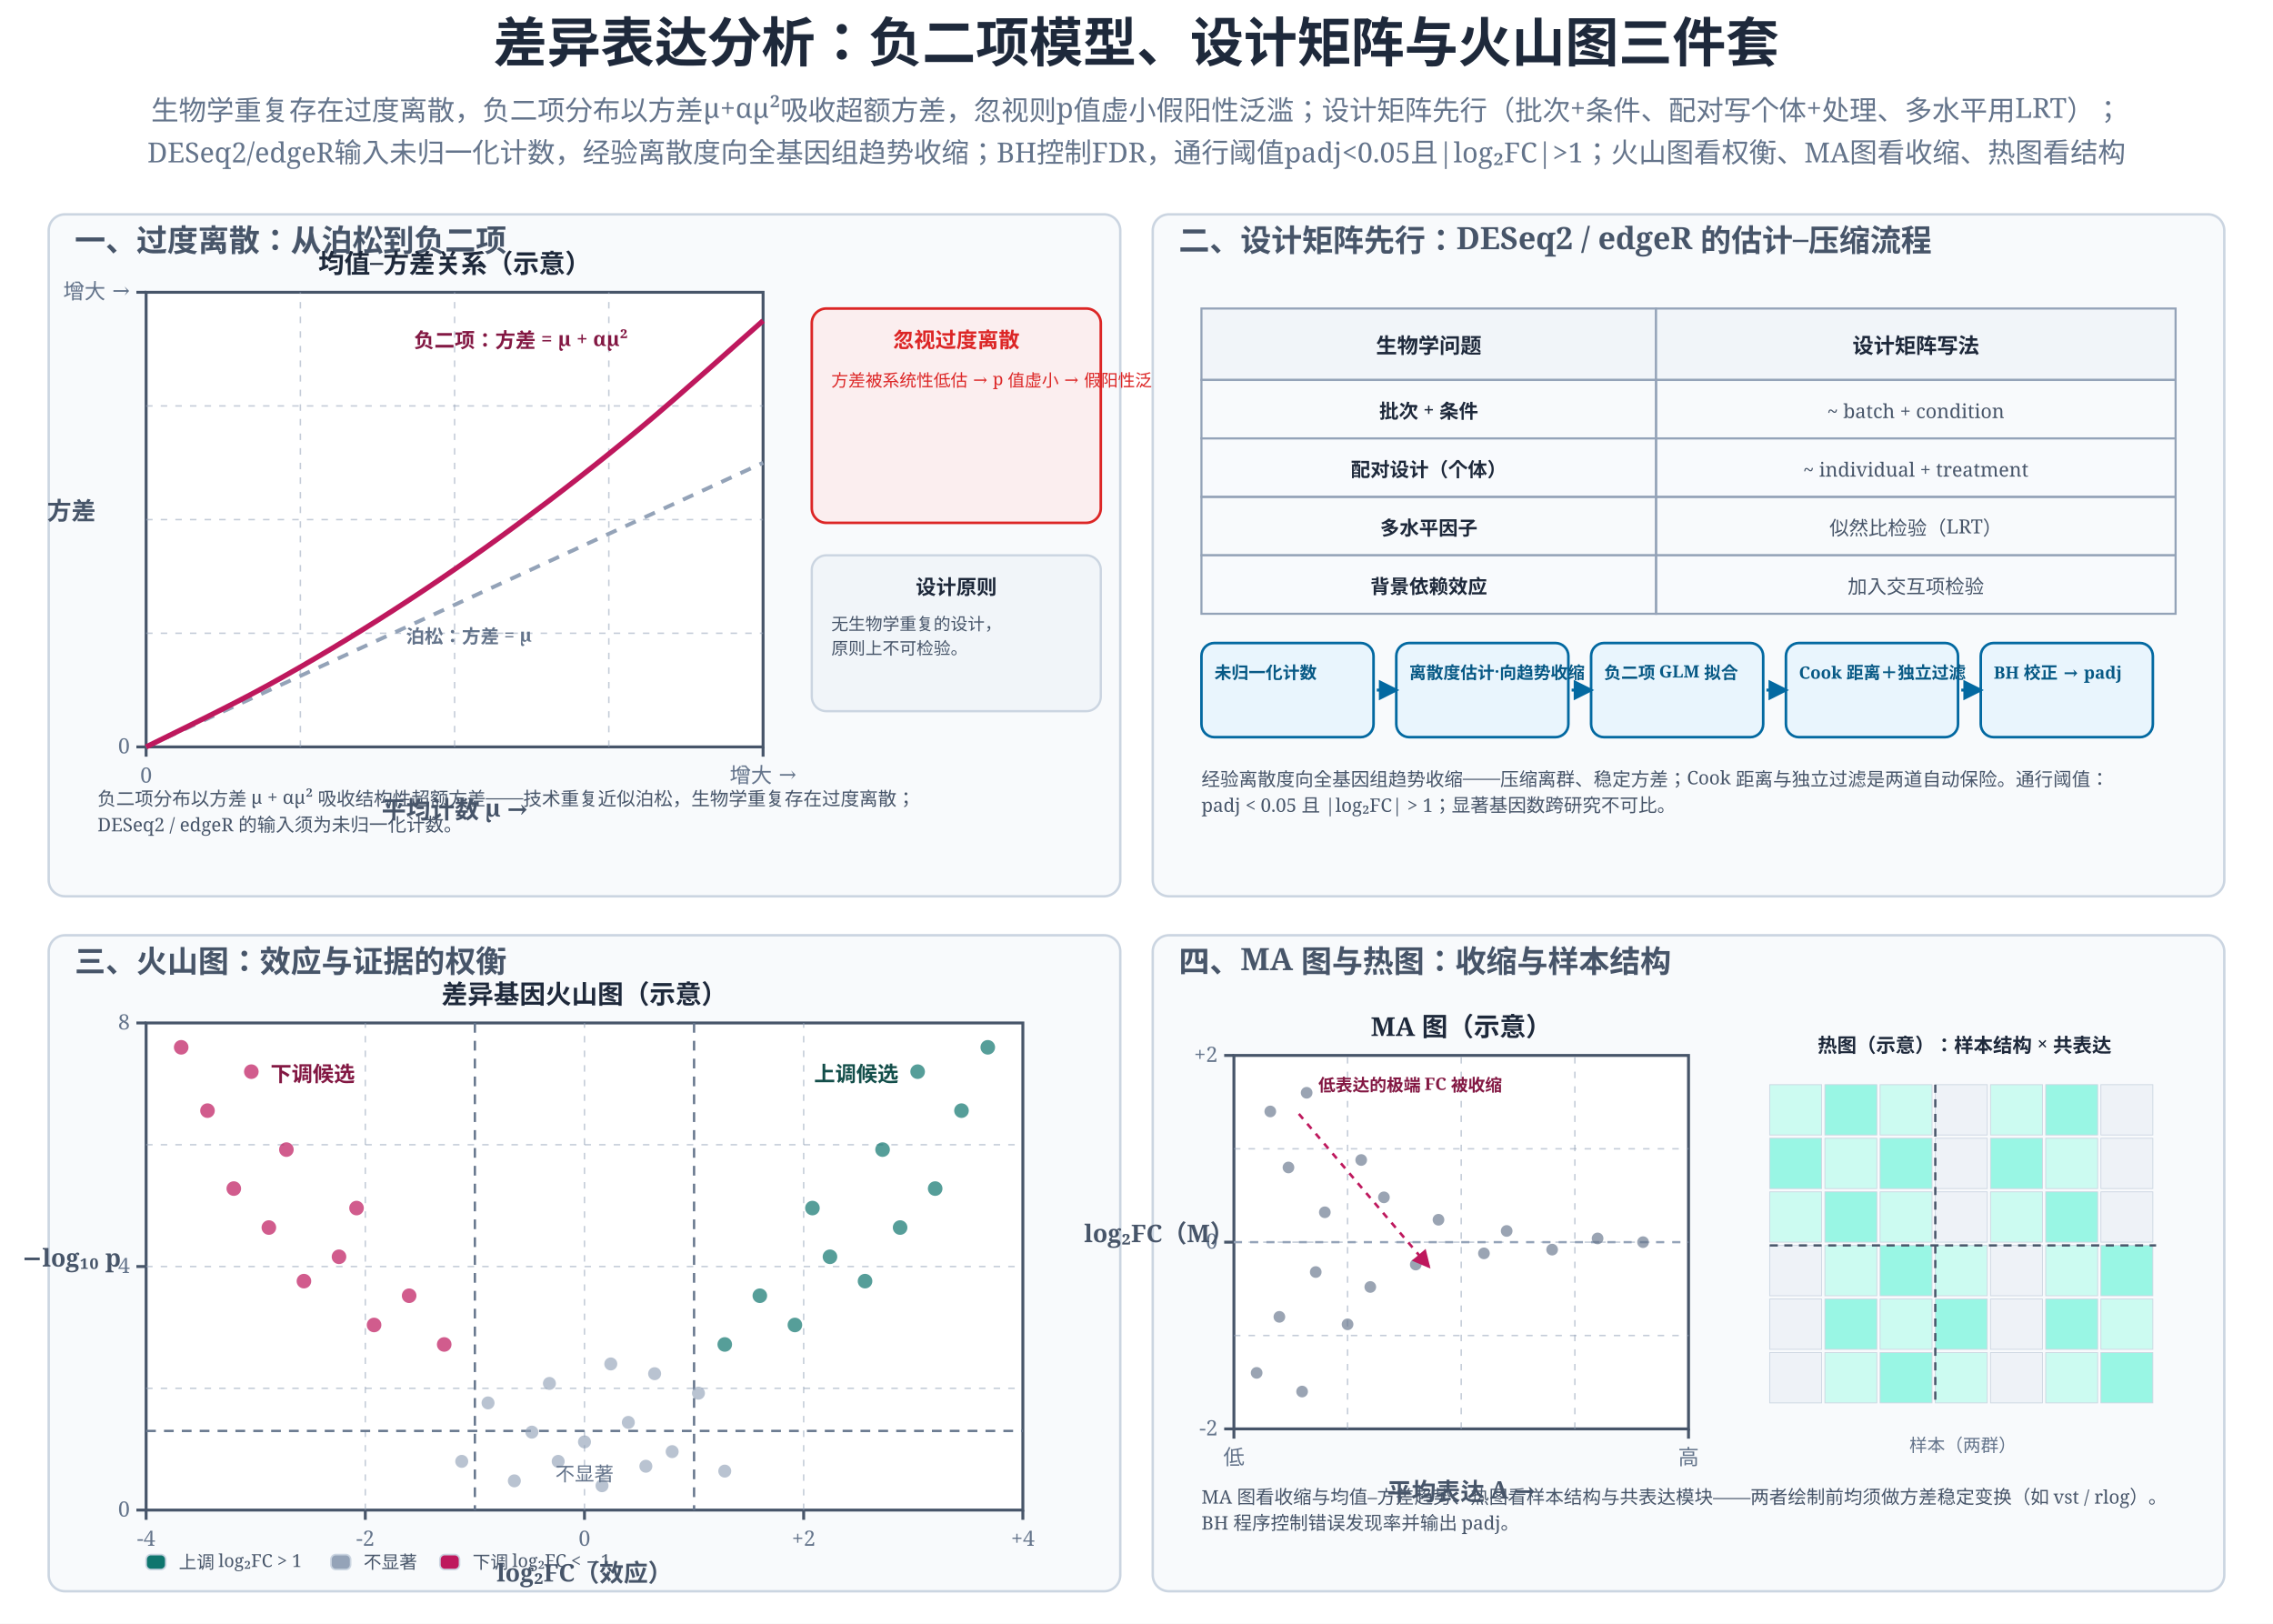
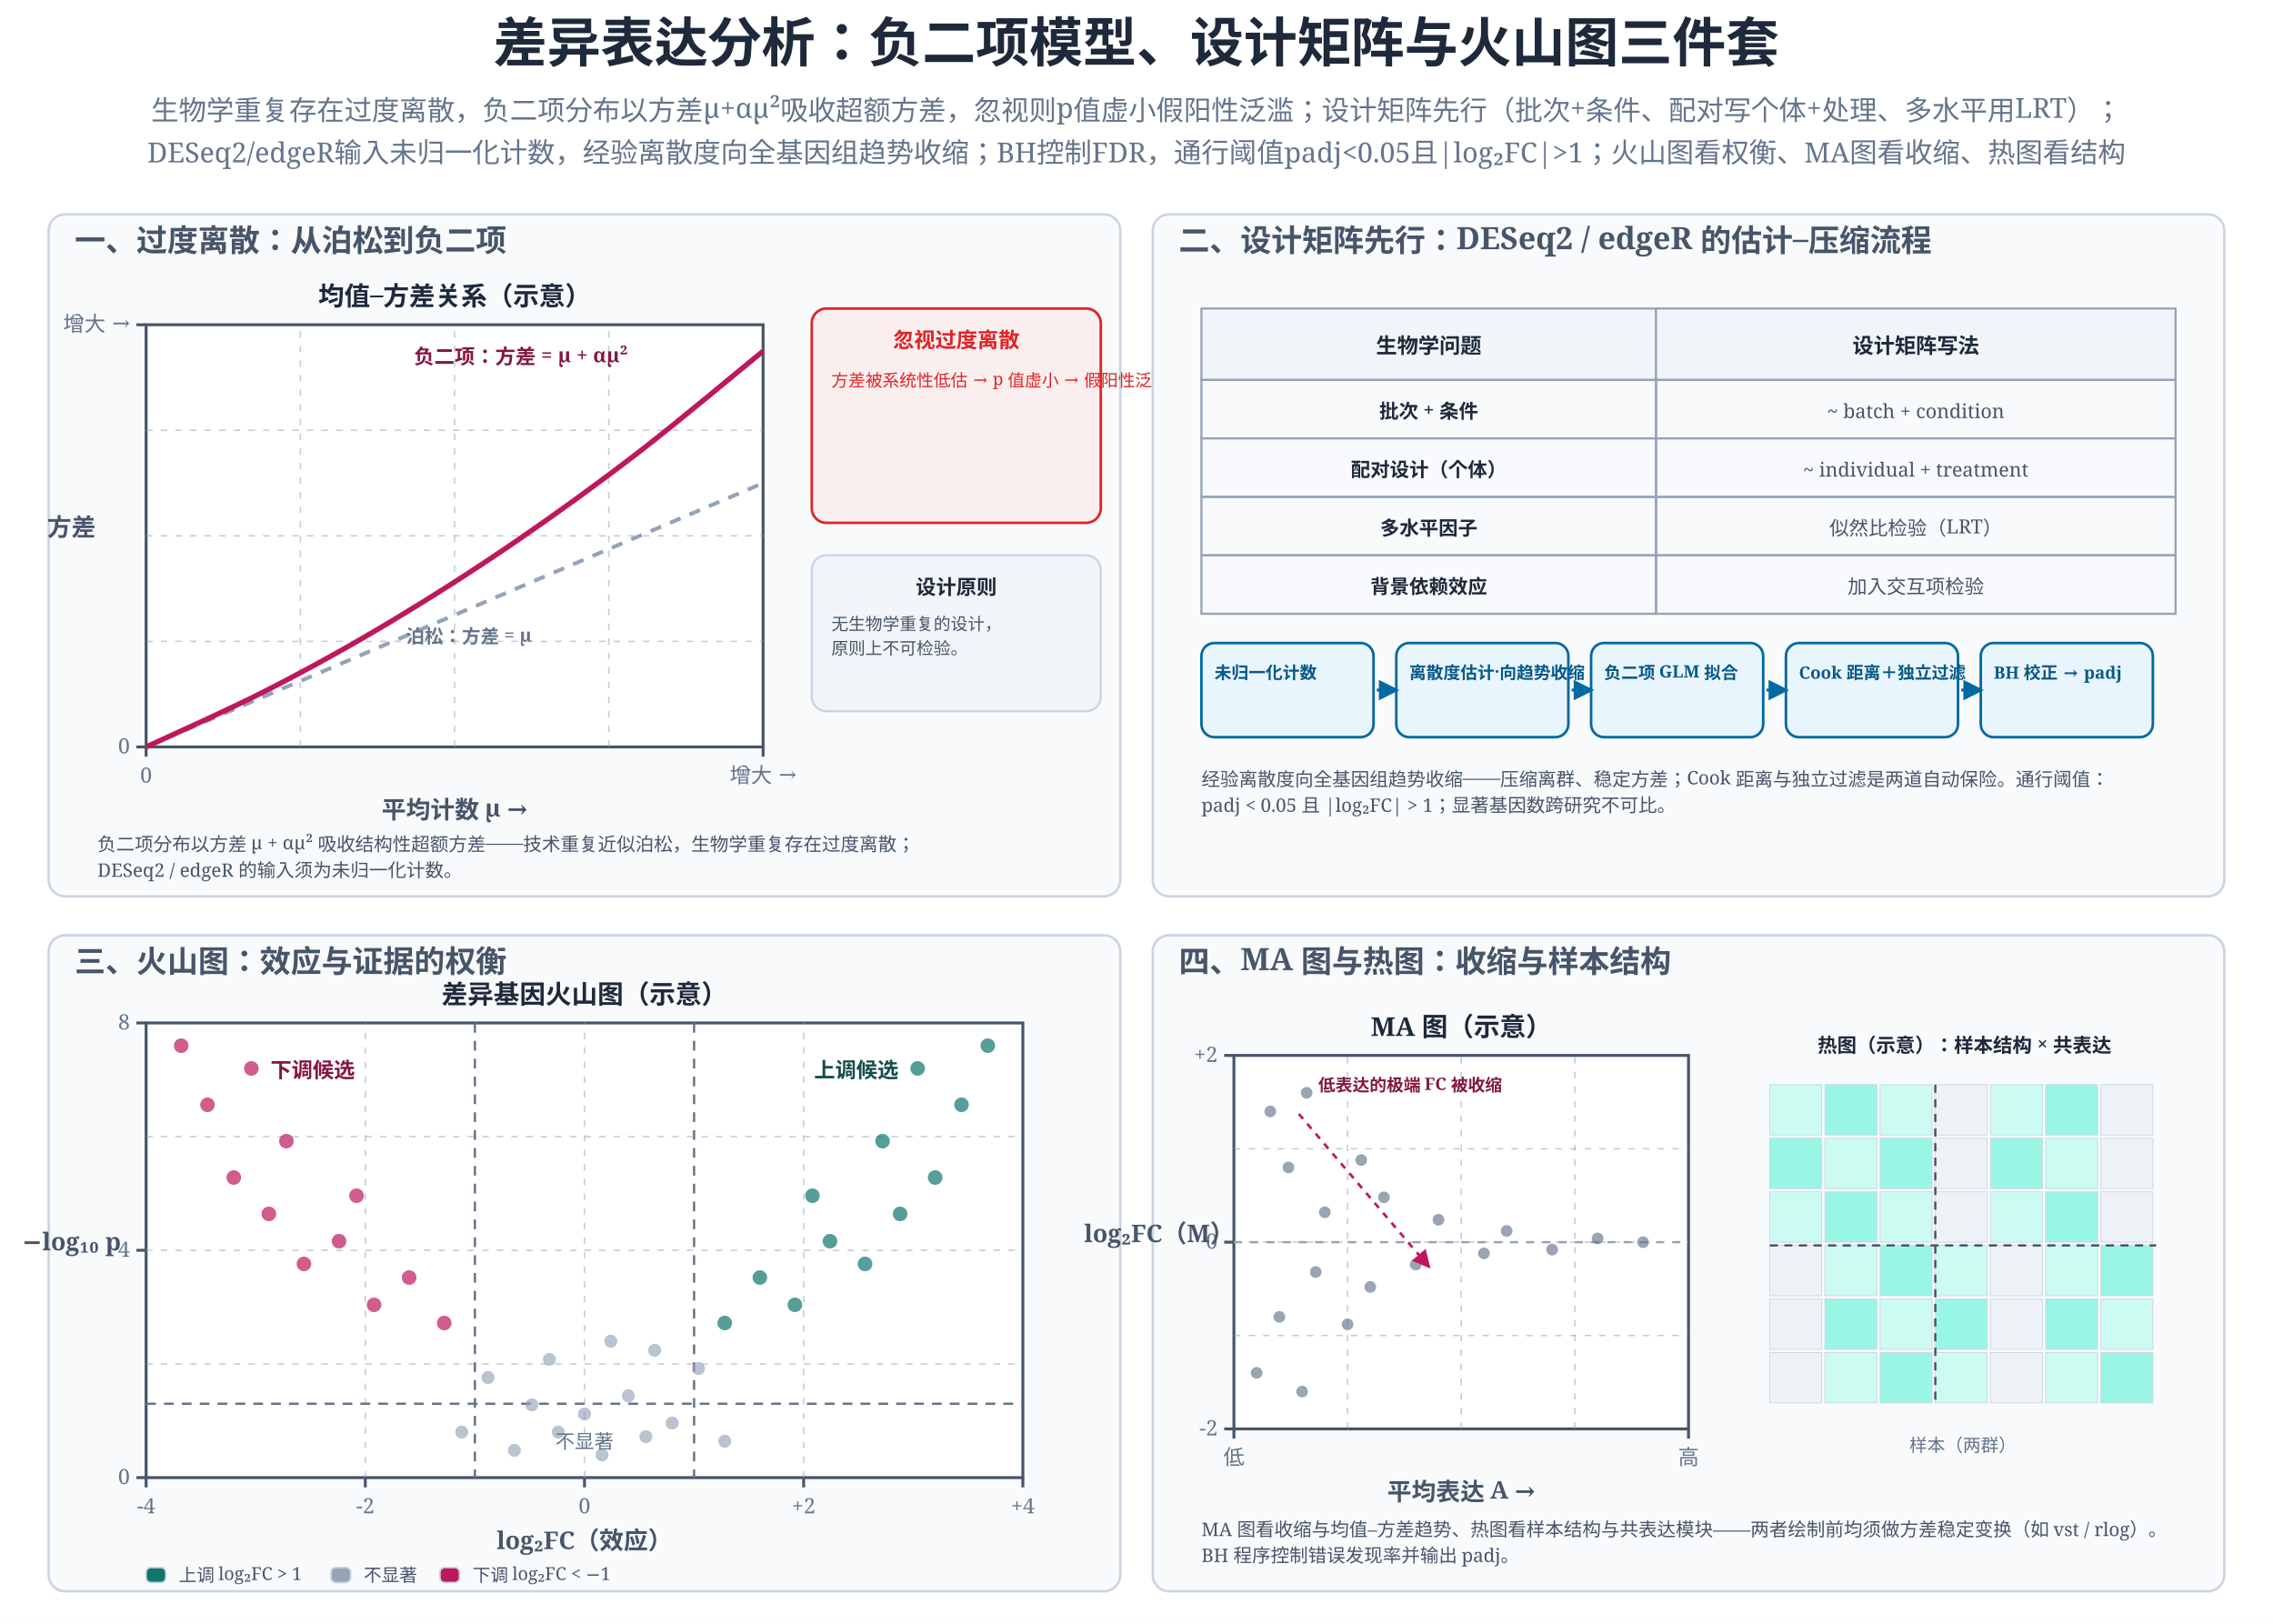
<svg xmlns="http://www.w3.org/2000/svg" width="1400" height="1000" viewBox="0 0 1400 1000" font-family="Noto Serif SC, LXGW WenKai, Songti SC, serif">
  <defs>
    <marker id="arr-ink" viewBox="0 0 10 10" refX="8.5" refY="5" markerWidth="7" markerHeight="7" orient="auto-start-reverse">
      <path d="M0,0 L10,5 L0,10 z" fill="#334155" />
    </marker>
    <marker id="arr-dna" viewBox="0 0 10 10" refX="8.5" refY="5" markerWidth="7" markerHeight="7" orient="auto-start-reverse">
      <path d="M0,0 L10,5 L0,10 z" fill="#0f766e" />
    </marker>
    <marker id="arr-rna" viewBox="0 0 10 10" refX="8.5" refY="5" markerWidth="7" markerHeight="7" orient="auto-start-reverse">
      <path d="M0,0 L10,5 L0,10 z" fill="#b45309" />
    </marker>
    <marker id="arr-pro" viewBox="0 0 10 10" refX="8.5" refY="5" markerWidth="7" markerHeight="7" orient="auto-start-reverse">
      <path d="M0,0 L10,5 L0,10 z" fill="#6d28d9" />
    </marker>
    <marker id="arr-enz" viewBox="0 0 10 10" refX="8.5" refY="5" markerWidth="7" markerHeight="7" orient="auto-start-reverse">
      <path d="M0,0 L10,5 L0,10 z" fill="#be185d" />
    </marker>
    <marker id="arr-acc" viewBox="0 0 10 10" refX="8.5" refY="5" markerWidth="7" markerHeight="7" orient="auto-start-reverse">
      <path d="M0,0 L10,5 L0,10 z" fill="#0369a1" />
    </marker>
    <marker id="arr-ok" viewBox="0 0 10 10" refX="8.5" refY="5" markerWidth="7" markerHeight="7" orient="auto-start-reverse">
      <path d="M0,0 L10,5 L0,10 z" fill="#059669" />
    </marker>
    <marker id="arr-warn" viewBox="0 0 10 10" refX="8.5" refY="5" markerWidth="7" markerHeight="7" orient="auto-start-reverse">
      <path d="M0,0 L10,5 L0,10 z" fill="#b45309" />
    </marker>
    <marker id="arr-bad" viewBox="0 0 10 10" refX="8.5" refY="5" markerWidth="7" markerHeight="7" orient="auto-start-reverse">
      <path d="M0,0 L10,5 L0,10 z" fill="#dc2626" />
    </marker>
    <marker id="arr-mute" viewBox="0 0 10 10" refX="8.5" refY="5" markerWidth="7" markerHeight="7" orient="auto-start-reverse">
      <path d="M0,0 L10,5 L0,10 z" fill="#94a3b8" />
    </marker>
  </defs>
  <rect x="0" y="0" width="1400" height="1000" fill="#ffffff" />
  <text x="700" y="38" text-anchor="middle" font-size="33" font-weight="700" fill="#1e293b">差异表达分析：负二项模型、设计矩阵与火山图三件套</text>
  <text x="700" y="74" text-anchor="middle" font-size="17" fill="#64748b">生物学重复存在过度离散，负二项分布以方差μ+αμ²吸收超额方差，忽视则p值虚小假阳性泛滥；设计矩阵先行（批次+条件、配对写个体+处理、多水平用LRT）；</text>
  <text x="700" y="100" text-anchor="middle" font-size="17" fill="#64748b">DESeq2/edgeR输入未归一化计数，经验离散度向全基因组趋势收缩；BH控制FDR，通行阈值padj&lt;0.05且|log₂FC|&gt;1；火山图看权衡、MA图看收缩、热图看结构</text>
  <rect x="30" y="132" width="660" height="420" rx="10" fill="#f8fafc" stroke="#cbd5e1" stroke-width="1.5" />
  <text x="46" y="154.84" font-size="19" fill="#475569" font-weight="700">一、过度离散：从泊松到负二项</text>
-   <rect x="90" y="180" width="380" height="280" fill="#ffffff" stroke="#475569" stroke-width="1.8" />
-   <line x1="90" y1="390" x2="470" y2="390" stroke="#94a3b8" stroke-width="0.9" stroke-dasharray="4 5" opacity="0.55" />
-   <line x1="185" y1="460" x2="185" y2="180" stroke="#94a3b8" stroke-width="0.9" stroke-dasharray="4 5" opacity="0.55" />
-   <line x1="90" y1="320" x2="470" y2="320" stroke="#94a3b8" stroke-width="0.9" stroke-dasharray="4 5" opacity="0.55" />
-   <line x1="280" y1="460" x2="280" y2="180" stroke="#94a3b8" stroke-width="0.9" stroke-dasharray="4 5" opacity="0.55" />
-   <line x1="90" y1="250" x2="470" y2="250" stroke="#94a3b8" stroke-width="0.9" stroke-dasharray="4 5" opacity="0.55" />
-   <line x1="375" y1="460" x2="375" y2="180" stroke="#94a3b8" stroke-width="0.9" stroke-dasharray="4 5" opacity="0.55" />
+   <rect x="90" y="200" width="380" height="260" fill="#ffffff" stroke="#475569" stroke-width="1.8" />
+   <line x1="90" y1="395" x2="470" y2="395" stroke="#94a3b8" stroke-width="0.9" stroke-dasharray="4 5" opacity="0.55" />
+   <line x1="185" y1="460" x2="185" y2="200" stroke="#94a3b8" stroke-width="0.9" stroke-dasharray="4 5" opacity="0.55" />
+   <line x1="90" y1="330" x2="470" y2="330" stroke="#94a3b8" stroke-width="0.9" stroke-dasharray="4 5" opacity="0.55" />
+   <line x1="280" y1="460" x2="280" y2="200" stroke="#94a3b8" stroke-width="0.9" stroke-dasharray="4 5" opacity="0.55" />
+   <line x1="90" y1="265" x2="470" y2="265" stroke="#94a3b8" stroke-width="0.9" stroke-dasharray="4 5" opacity="0.55" />
+   <line x1="375" y1="460" x2="375" y2="200" stroke="#94a3b8" stroke-width="0.9" stroke-dasharray="4 5" opacity="0.55" />
  <line x1="90" y1="460" x2="90" y2="466" stroke="#475569" stroke-width="1.8" />
  <text x="90" y="482" font-size="13" fill="#64748b" text-anchor="middle">0</text>
  <line x1="470" y1="460" x2="470" y2="466" stroke="#475569" stroke-width="1.8" />
  <text x="470" y="482" font-size="13" fill="#64748b" text-anchor="middle">增大 →</text>
  <line x1="84" y1="460" x2="90" y2="460" stroke="#475569" stroke-width="1.8" />
  <text x="80" y="464" font-size="13" fill="#64748b" text-anchor="end">0</text>
-   <line x1="84" y1="180" x2="90" y2="180" stroke="#475569" stroke-width="1.8" />
-   <text x="80" y="184" font-size="13" fill="#64748b" text-anchor="end">增大 →</text>
+   <line x1="84" y1="200" x2="90" y2="200" stroke="#475569" stroke-width="1.8" />
+   <text x="80" y="204" font-size="13" fill="#64748b" text-anchor="end">增大 →</text>
  <text x="280" y="504" font-size="15" fill="#475569" text-anchor="middle" font-weight="600">平均计数 μ →</text>
-   <text x="44" y="320" font-size="15" fill="#475569" text-anchor="middle" font-weight="600">方差</text>
-   <text x="280" y="168" font-size="16" fill="#1e293b" text-anchor="middle" font-weight="700">均值–方差关系（示意）</text>
-   <path d="M90.0,460.0 L470.0,285.0" fill="none" stroke="#94a3b8" stroke-width="2.4" stroke-dasharray="7 6" />
-   <path d="M90,460 C102.7,453.6 140.7,435.5 166,421.5 C191.3,407.5 216.7,392.3 242,376 C267.3,359.7 292.7,342.2 318,323.5 C343.3,304.8 368.7,285.0 394,264 C419.3,243.0 457.3,208.6 470,197.5" fill="none" stroke="#be185d" stroke-width="3.2" />
+   <text x="44" y="330" font-size="15" fill="#475569" text-anchor="middle" font-weight="600">方差</text>
+   <text x="280" y="188" font-size="16" fill="#1e293b" text-anchor="middle" font-weight="700">均值–方差关系（示意）</text>
+   <path d="M90.0,460.0 L470.0,297.5" fill="none" stroke="#94a3b8" stroke-width="2.4" stroke-dasharray="7 6" />
+   <path d="M90,460 C102.7,454.0 140.7,437.3 166,424.25 C191.3,411.3 216.7,397.2 242,382 C267.3,366.8 292.7,350.6 318,333.25 C343.3,315.9 368.7,297.5 394,278 C419.3,258.5 457.3,226.5 470,216.25" fill="none" stroke="#be185d" stroke-width="3.2" />
  <text x="250" y="396" font-size="11.5" fill="#64748b" font-weight="600">泊松：方差 = μ</text>
-   <text x="255" y="214" font-size="12.5" fill="#831843" font-weight="700">负二项：方差 = μ + αμ²</text>
+   <text x="255" y="224" font-size="12.5" fill="#831843" font-weight="700">负二项：方差 = μ + αμ²</text>
  <rect x="500" y="190" width="178" height="132" rx="9" fill="#fee2e2" fill-opacity="0.5" stroke="#dc2626" stroke-width="1.6" />
  <text x="589" y="214" font-size="13" fill="#dc2626" text-anchor="middle" font-weight="700">忽视过度离散</text>
  <text x="512" y="238" font-size="10.5" fill="#dc2626">方差被系统性低估 → p 值虚小 → 假阳性泛滥——RNA-seq 统计的第一课。</text>
  <rect x="500" y="342" width="178" height="96" rx="9" fill="#f1f5f9" stroke="#cbd5e1" stroke-width="1.4" />
  <text x="589" y="366" font-size="12.5" fill="#1e293b" text-anchor="middle" font-weight="700">设计原则</text>
  <text x="512" y="388" font-size="10.5" fill="#475569">无生物学重复的设计，</text>
  <text x="512" y="403" font-size="10.5" fill="#475569">原则上不可检验。</text>
-   <text x="60" y="496" font-size="11.5" fill="#475569">负二项分布以方差 μ + αμ² 吸收结构性超额方差——技术重复近似泊松，生物学重复存在过度离散；</text>
-   <text x="60" y="512" font-size="11.5" fill="#475569">DESeq2 / edgeR 的输入须为未归一化计数。</text>
+   <text x="60" y="524" font-size="11.5" fill="#475569">负二项分布以方差 μ + αμ² 吸收结构性超额方差——技术重复近似泊松，生物学重复存在过度离散；</text>
+   <text x="60" y="540" font-size="11.5" fill="#475569">DESeq2 / edgeR 的输入须为未归一化计数。</text>
  <rect x="710" y="132" width="660" height="420" rx="10" fill="#f8fafc" stroke="#cbd5e1" stroke-width="1.5" />
  <text x="726" y="154.84" font-size="19" fill="#475569" font-weight="700">二、设计矩阵先行：DESeq2 / edgeR 的估计–压缩流程</text>
  <rect x="740" y="190" width="280" height="44" fill="#f1f5f9" stroke="#94a3b8" stroke-width="1.3" />
  <text x="880" y="217.5" font-size="13" fill="#1e293b" text-anchor="middle" font-weight="700">生物学问题</text>
  <rect x="1020" y="190" width="320" height="44" fill="#f1f5f9" stroke="#94a3b8" stroke-width="1.3" />
  <text x="1180" y="217.5" font-size="13" fill="#1e293b" text-anchor="middle" font-weight="700">设计矩阵写法</text>
  <rect x="740" y="234" width="280" height="36" fill="none" stroke="#94a3b8" stroke-width="1.3" />
  <text x="880" y="257.5" font-size="12" fill="#1e293b" text-anchor="middle" font-weight="700">批次 + 条件</text>
  <rect x="1020" y="234" width="320" height="36" fill="none" stroke="#94a3b8" stroke-width="1.3" />
  <text x="1180" y="257.5" font-size="12" fill="#475569" text-anchor="middle" font-weight="500">~ batch + condition</text>
  <rect x="740" y="270" width="600" height="36" fill="#f8fafc" fill-opacity="0.85" />
  <rect x="740" y="270" width="280" height="36" fill="none" stroke="#94a3b8" stroke-width="1.3" />
  <text x="880" y="293.5" font-size="12" fill="#1e293b" text-anchor="middle" font-weight="700">配对设计（个体）</text>
  <rect x="1020" y="270" width="320" height="36" fill="none" stroke="#94a3b8" stroke-width="1.3" />
  <text x="1180" y="293.5" font-size="12" fill="#475569" text-anchor="middle" font-weight="500">~ individual + treatment</text>
  <rect x="740" y="306" width="280" height="36" fill="none" stroke="#94a3b8" stroke-width="1.3" />
  <text x="880" y="329.5" font-size="12" fill="#1e293b" text-anchor="middle" font-weight="700">多水平因子</text>
  <rect x="1020" y="306" width="320" height="36" fill="none" stroke="#94a3b8" stroke-width="1.3" />
  <text x="1180" y="329.5" font-size="12" fill="#475569" text-anchor="middle" font-weight="500">似然比检验（LRT）</text>
  <rect x="740" y="342" width="600" height="36" fill="#f8fafc" fill-opacity="0.85" />
  <rect x="740" y="342" width="280" height="36" fill="none" stroke="#94a3b8" stroke-width="1.3" />
  <text x="880" y="365.5" font-size="12" fill="#1e293b" text-anchor="middle" font-weight="700">背景依赖效应</text>
  <rect x="1020" y="342" width="320" height="36" fill="none" stroke="#94a3b8" stroke-width="1.3" />
  <text x="1180" y="365.5" font-size="12" fill="#475569" text-anchor="middle" font-weight="500">加入交互项检验</text>
  <rect x="740" y="396" width="106" height="58" rx="8" fill="#e0f2fe" fill-opacity="0.6" stroke="#0369a1" stroke-width="1.6" />
  <text x="748" y="418" font-size="10.5" fill="#075985" font-weight="600">未归一化计数</text>
  <rect x="860" y="396" width="106" height="58" rx="8" fill="#e0f2fe" fill-opacity="0.6" stroke="#0369a1" stroke-width="1.6" />
  <text x="868" y="418" font-size="10.5" fill="#075985" font-weight="600">离散度估计·向趋势收缩</text>
  <rect x="980" y="396" width="106" height="58" rx="8" fill="#e0f2fe" fill-opacity="0.6" stroke="#0369a1" stroke-width="1.6" />
  <text x="988" y="418" font-size="10.5" fill="#075985" font-weight="600">负二项 GLM 拟合</text>
  <rect x="1100" y="396" width="106" height="58" rx="8" fill="#e0f2fe" fill-opacity="0.6" stroke="#0369a1" stroke-width="1.6" />
  <text x="1108" y="418" font-size="10.5" fill="#075985" font-weight="600">Cook 距离＋独立过滤</text>
  <rect x="1220" y="396" width="106" height="58" rx="8" fill="#e0f2fe" fill-opacity="0.6" stroke="#0369a1" stroke-width="1.6" />
  <text x="1228" y="418" font-size="10.5" fill="#075985" font-weight="600">BH 校正 → padj</text>
  <line x1="848" y1="425" x2="860" y2="425" stroke="#0369a1" stroke-width="1.8" marker-end="url(#arr-acc)" />
  <line x1="968" y1="425" x2="980" y2="425" stroke="#0369a1" stroke-width="1.8" marker-end="url(#arr-acc)" />
  <line x1="1088" y1="425" x2="1100" y2="425" stroke="#0369a1" stroke-width="1.8" marker-end="url(#arr-acc)" />
  <line x1="1208" y1="425" x2="1220" y2="425" stroke="#0369a1" stroke-width="1.8" marker-end="url(#arr-acc)" />
  <text x="740" y="484" font-size="11.5" fill="#475569">经验离散度向全基因组趋势收缩——压缩离群、稳定方差；Cook 距离与独立过滤是两道自动保险。通行阈值：</text>
  <text x="740" y="500" font-size="11.5" fill="#475569">padj &lt; 0.05 且 |log₂FC| &gt; 1；显著基因数跨研究不可比。</text>
  <rect x="30" y="576" width="660" height="404" rx="10" fill="#f8fafc" stroke="#cbd5e1" stroke-width="1.5" />
  <text x="46" y="598.84" font-size="19" fill="#475569" font-weight="700">三、火山图：效应与证据的权衡</text>
-   <rect x="90" y="630" width="540" height="300" fill="#ffffff" stroke="#475569" stroke-width="1.8" />
-   <line x1="90" y1="855" x2="630" y2="855" stroke="#94a3b8" stroke-width="0.9" stroke-dasharray="4 5" opacity="0.55" />
-   <line x1="225" y1="930" x2="225" y2="630" stroke="#94a3b8" stroke-width="0.9" stroke-dasharray="4 5" opacity="0.55" />
-   <line x1="90" y1="780" x2="630" y2="780" stroke="#94a3b8" stroke-width="0.9" stroke-dasharray="4 5" opacity="0.55" />
-   <line x1="360" y1="930" x2="360" y2="630" stroke="#94a3b8" stroke-width="0.9" stroke-dasharray="4 5" opacity="0.55" />
-   <line x1="90" y1="705" x2="630" y2="705" stroke="#94a3b8" stroke-width="0.9" stroke-dasharray="4 5" opacity="0.55" />
-   <line x1="495" y1="930" x2="495" y2="630" stroke="#94a3b8" stroke-width="0.9" stroke-dasharray="4 5" opacity="0.55" />
-   <line x1="90" y1="930" x2="90" y2="936" stroke="#475569" stroke-width="1.8" />
-   <text x="90" y="952" font-size="13" fill="#64748b" text-anchor="middle">-4</text>
-   <line x1="225" y1="930" x2="225" y2="936" stroke="#475569" stroke-width="1.8" />
-   <text x="225" y="952" font-size="13" fill="#64748b" text-anchor="middle">-2</text>
-   <line x1="360" y1="930" x2="360" y2="936" stroke="#475569" stroke-width="1.8" />
-   <text x="360" y="952" font-size="13" fill="#64748b" text-anchor="middle">0</text>
-   <line x1="495" y1="930" x2="495" y2="936" stroke="#475569" stroke-width="1.8" />
-   <text x="495" y="952" font-size="13" fill="#64748b" text-anchor="middle">+2</text>
-   <line x1="630" y1="930" x2="630" y2="936" stroke="#475569" stroke-width="1.8" />
-   <text x="630" y="952" font-size="13" fill="#64748b" text-anchor="middle">+4</text>
-   <line x1="84" y1="930" x2="90" y2="930" stroke="#475569" stroke-width="1.8" />
-   <text x="80" y="934" font-size="13" fill="#64748b" text-anchor="end">0</text>
-   <line x1="84" y1="780" x2="90" y2="780" stroke="#475569" stroke-width="1.8" />
-   <text x="80" y="784" font-size="13" fill="#64748b" text-anchor="end">4</text>
+   <rect x="90" y="630" width="540" height="280" fill="#ffffff" stroke="#475569" stroke-width="1.8" />
+   <line x1="90" y1="840" x2="630" y2="840" stroke="#94a3b8" stroke-width="0.9" stroke-dasharray="4 5" opacity="0.55" />
+   <line x1="225" y1="910" x2="225" y2="630" stroke="#94a3b8" stroke-width="0.9" stroke-dasharray="4 5" opacity="0.55" />
+   <line x1="90" y1="770" x2="630" y2="770" stroke="#94a3b8" stroke-width="0.9" stroke-dasharray="4 5" opacity="0.55" />
+   <line x1="360" y1="910" x2="360" y2="630" stroke="#94a3b8" stroke-width="0.9" stroke-dasharray="4 5" opacity="0.55" />
+   <line x1="90" y1="700" x2="630" y2="700" stroke="#94a3b8" stroke-width="0.9" stroke-dasharray="4 5" opacity="0.55" />
+   <line x1="495" y1="910" x2="495" y2="630" stroke="#94a3b8" stroke-width="0.9" stroke-dasharray="4 5" opacity="0.55" />
+   <line x1="90" y1="910" x2="90" y2="916" stroke="#475569" stroke-width="1.8" />
+   <text x="90" y="932" font-size="13" fill="#64748b" text-anchor="middle">-4</text>
+   <line x1="225" y1="910" x2="225" y2="916" stroke="#475569" stroke-width="1.8" />
+   <text x="225" y="932" font-size="13" fill="#64748b" text-anchor="middle">-2</text>
+   <line x1="360" y1="910" x2="360" y2="916" stroke="#475569" stroke-width="1.8" />
+   <text x="360" y="932" font-size="13" fill="#64748b" text-anchor="middle">0</text>
+   <line x1="495" y1="910" x2="495" y2="916" stroke="#475569" stroke-width="1.8" />
+   <text x="495" y="932" font-size="13" fill="#64748b" text-anchor="middle">+2</text>
+   <line x1="630" y1="910" x2="630" y2="916" stroke="#475569" stroke-width="1.8" />
+   <text x="630" y="932" font-size="13" fill="#64748b" text-anchor="middle">+4</text>
+   <line x1="84" y1="910" x2="90" y2="910" stroke="#475569" stroke-width="1.8" />
+   <text x="80" y="914" font-size="13" fill="#64748b" text-anchor="end">0</text>
+   <line x1="84" y1="770" x2="90" y2="770" stroke="#475569" stroke-width="1.8" />
+   <text x="80" y="774" font-size="13" fill="#64748b" text-anchor="end">4</text>
  <line x1="84" y1="630" x2="90" y2="630" stroke="#475569" stroke-width="1.8" />
  <text x="80" y="634" font-size="13" fill="#64748b" text-anchor="end">8</text>
-   <text x="360" y="974" font-size="15" fill="#475569" text-anchor="middle" font-weight="600">log₂FC（效应）</text>
-   <text x="44" y="780" font-size="15" fill="#475569" text-anchor="middle" font-weight="600">−log₁₀ p</text>
+   <text x="360" y="954" font-size="15" fill="#475569" text-anchor="middle" font-weight="600">log₂FC（效应）</text>
+   <text x="44" y="770" font-size="15" fill="#475569" text-anchor="middle" font-weight="600">−log₁₀ p</text>
  <text x="360" y="618" font-size="16" fill="#1e293b" text-anchor="middle" font-weight="700">差异基因火山图（示意）</text>
-   <line x1="292.5" y1="630" x2="292.5" y2="930" stroke="#64748b" stroke-width="1.4" stroke-dasharray="6 5" />
-   <line x1="427.5" y1="630" x2="427.5" y2="930" stroke="#64748b" stroke-width="1.4" stroke-dasharray="6 5" />
-   <line x1="90" y1="881.25" x2="630" y2="881.25" stroke="#64748b" stroke-width="1.4" stroke-dasharray="6 5" />
-   <circle cx="446.4" cy="828" r="4.5" fill="#0f766e" fill-opacity="0.7" />
-   <circle cx="468" cy="798" r="4.5" fill="#0f766e" fill-opacity="0.7" />
-   <circle cx="489.6" cy="816" r="4.5" fill="#0f766e" fill-opacity="0.7" />
-   <circle cx="511.2" cy="774" r="4.5" fill="#0f766e" fill-opacity="0.7" />
-   <circle cx="532.8" cy="789" r="4.5" fill="#0f766e" fill-opacity="0.7" />
-   <circle cx="500.4" cy="744" r="4.5" fill="#0f766e" fill-opacity="0.7" />
-   <circle cx="554.4" cy="756" r="4.5" fill="#0f766e" fill-opacity="0.7" />
-   <circle cx="576" cy="732" r="4.5" fill="#0f766e" fill-opacity="0.7" />
-   <circle cx="543.6" cy="708" r="4.5" fill="#0f766e" fill-opacity="0.7" />
-   <circle cx="592.2" cy="684" r="4.5" fill="#0f766e" fill-opacity="0.7" />
-   <circle cx="565.2" cy="660" r="4.5" fill="#0f766e" fill-opacity="0.7" />
-   <circle cx="608.4" cy="645" r="4.5" fill="#0f766e" fill-opacity="0.7" />
-   <circle cx="273.6" cy="828" r="4.5" fill="#be185d" fill-opacity="0.7" />
-   <circle cx="252" cy="798" r="4.5" fill="#be185d" fill-opacity="0.7" />
-   <circle cx="230.4" cy="816" r="4.5" fill="#be185d" fill-opacity="0.7" />
-   <circle cx="208.8" cy="774" r="4.5" fill="#be185d" fill-opacity="0.7" />
-   <circle cx="187.2" cy="789" r="4.5" fill="#be185d" fill-opacity="0.7" />
-   <circle cx="219.6" cy="744" r="4.5" fill="#be185d" fill-opacity="0.7" />
-   <circle cx="165.6" cy="756" r="4.5" fill="#be185d" fill-opacity="0.7" />
-   <circle cx="144" cy="732" r="4.5" fill="#be185d" fill-opacity="0.7" />
-   <circle cx="176.4" cy="708" r="4.5" fill="#be185d" fill-opacity="0.7" />
-   <circle cx="127.8" cy="684" r="4.5" fill="#be185d" fill-opacity="0.7" />
-   <circle cx="154.8" cy="660" r="4.5" fill="#be185d" fill-opacity="0.7" />
-   <circle cx="111.6" cy="645" r="4.5" fill="#be185d" fill-opacity="0.7" />
-   <circle cx="316.8" cy="912" r="4" fill="#94a3b8" fill-opacity="0.65" />
-   <circle cx="343.8" cy="900" r="4" fill="#94a3b8" fill-opacity="0.65" />
-   <circle cx="370.8" cy="915" r="4" fill="#94a3b8" fill-opacity="0.65" />
-   <circle cx="397.8" cy="903" r="4" fill="#94a3b8" fill-opacity="0.65" />
-   <circle cx="327.6" cy="882" r="4" fill="#94a3b8" fill-opacity="0.65" />
-   <circle cx="360" cy="888" r="4" fill="#94a3b8" fill-opacity="0.65" />
-   <circle cx="387" cy="876" r="4" fill="#94a3b8" fill-opacity="0.65" />
-   <circle cx="414" cy="894" r="4" fill="#94a3b8" fill-opacity="0.65" />
-   <circle cx="300.6" cy="864" r="4" fill="#94a3b8" fill-opacity="0.65" />
-   <circle cx="430.2" cy="858" r="4" fill="#94a3b8" fill-opacity="0.65" />
-   <circle cx="338.4" cy="852" r="4" fill="#94a3b8" fill-opacity="0.65" />
-   <circle cx="376.2" cy="840" r="4" fill="#94a3b8" fill-opacity="0.65" />
-   <circle cx="403.2" cy="846" r="4" fill="#94a3b8" fill-opacity="0.65" />
-   <circle cx="284.4" cy="900" r="4" fill="#94a3b8" fill-opacity="0.65" />
-   <circle cx="446.4" cy="906" r="4" fill="#94a3b8" fill-opacity="0.65" />
-   <text x="527.4" y="666" font-size="13" fill="#134e4a" text-anchor="middle" font-weight="700">上调候选</text>
-   <text x="192.6" y="666" font-size="13" fill="#831843" text-anchor="middle" font-weight="700">下调候选</text>
-   <text x="360" y="912" font-size="12" fill="#64748b" text-anchor="middle">不显著</text>
-   <rect x="90" y="957.38" width="12.1" height="9.24" rx="3" fill="#0f766e" stroke="#cbd5e1" stroke-width="1" />
-   <text x="110.1" y="965.96" font-size="11" fill="#475569">上调 log₂FC &gt; 1</text>
-   <rect x="203.85" y="957.38" width="12.1" height="9.24" rx="3" fill="#94a3b8" stroke="#cbd5e1" stroke-width="1" />
-   <text x="223.95" y="965.96" font-size="11" fill="#475569">不显著</text>
-   <rect x="270.95" y="957.38" width="12.1" height="9.24" rx="3" fill="#be185d" stroke="#cbd5e1" stroke-width="1" />
-   <text x="291.05" y="965.96" font-size="11" fill="#475569">下调 log₂FC &lt; −1</text>
+   <line x1="292.5" y1="630" x2="292.5" y2="910" stroke="#64748b" stroke-width="1.4" stroke-dasharray="6 5" />
+   <line x1="427.5" y1="630" x2="427.5" y2="910" stroke="#64748b" stroke-width="1.4" stroke-dasharray="6 5" />
+   <line x1="90" y1="864.5" x2="630" y2="864.5" stroke="#64748b" stroke-width="1.4" stroke-dasharray="6 5" />
+   <circle cx="446.4" cy="814.8" r="4.5" fill="#0f766e" fill-opacity="0.7" />
+   <circle cx="468" cy="786.8" r="4.5" fill="#0f766e" fill-opacity="0.7" />
+   <circle cx="489.6" cy="803.6" r="4.5" fill="#0f766e" fill-opacity="0.7" />
+   <circle cx="511.2" cy="764.4" r="4.5" fill="#0f766e" fill-opacity="0.7" />
+   <circle cx="532.8" cy="778.4" r="4.5" fill="#0f766e" fill-opacity="0.7" />
+   <circle cx="500.4" cy="736.4" r="4.5" fill="#0f766e" fill-opacity="0.7" />
+   <circle cx="554.4" cy="747.6" r="4.5" fill="#0f766e" fill-opacity="0.7" />
+   <circle cx="576" cy="725.2" r="4.5" fill="#0f766e" fill-opacity="0.7" />
+   <circle cx="543.6" cy="702.8" r="4.5" fill="#0f766e" fill-opacity="0.7" />
+   <circle cx="592.2" cy="680.4" r="4.5" fill="#0f766e" fill-opacity="0.7" />
+   <circle cx="565.2" cy="658" r="4.5" fill="#0f766e" fill-opacity="0.7" />
+   <circle cx="608.4" cy="644" r="4.5" fill="#0f766e" fill-opacity="0.7" />
+   <circle cx="273.6" cy="814.8" r="4.5" fill="#be185d" fill-opacity="0.7" />
+   <circle cx="252" cy="786.8" r="4.5" fill="#be185d" fill-opacity="0.7" />
+   <circle cx="230.4" cy="803.6" r="4.5" fill="#be185d" fill-opacity="0.7" />
+   <circle cx="208.8" cy="764.4" r="4.5" fill="#be185d" fill-opacity="0.7" />
+   <circle cx="187.2" cy="778.4" r="4.5" fill="#be185d" fill-opacity="0.7" />
+   <circle cx="219.6" cy="736.4" r="4.5" fill="#be185d" fill-opacity="0.7" />
+   <circle cx="165.6" cy="747.6" r="4.5" fill="#be185d" fill-opacity="0.7" />
+   <circle cx="144" cy="725.2" r="4.5" fill="#be185d" fill-opacity="0.7" />
+   <circle cx="176.4" cy="702.8" r="4.5" fill="#be185d" fill-opacity="0.7" />
+   <circle cx="127.8" cy="680.4" r="4.5" fill="#be185d" fill-opacity="0.7" />
+   <circle cx="154.8" cy="658" r="4.5" fill="#be185d" fill-opacity="0.7" />
+   <circle cx="111.6" cy="644" r="4.5" fill="#be185d" fill-opacity="0.7" />
+   <circle cx="316.8" cy="893.2" r="4" fill="#94a3b8" fill-opacity="0.65" />
+   <circle cx="343.8" cy="882" r="4" fill="#94a3b8" fill-opacity="0.65" />
+   <circle cx="370.8" cy="896" r="4" fill="#94a3b8" fill-opacity="0.65" />
+   <circle cx="397.8" cy="884.8" r="4" fill="#94a3b8" fill-opacity="0.65" />
+   <circle cx="327.6" cy="865.2" r="4" fill="#94a3b8" fill-opacity="0.65" />
+   <circle cx="360" cy="870.8" r="4" fill="#94a3b8" fill-opacity="0.65" />
+   <circle cx="387" cy="859.6" r="4" fill="#94a3b8" fill-opacity="0.65" />
+   <circle cx="414" cy="876.4" r="4" fill="#94a3b8" fill-opacity="0.65" />
+   <circle cx="300.6" cy="848.4" r="4" fill="#94a3b8" fill-opacity="0.65" />
+   <circle cx="430.2" cy="842.8" r="4" fill="#94a3b8" fill-opacity="0.65" />
+   <circle cx="338.4" cy="837.2" r="4" fill="#94a3b8" fill-opacity="0.65" />
+   <circle cx="376.2" cy="826" r="4" fill="#94a3b8" fill-opacity="0.65" />
+   <circle cx="403.2" cy="831.6" r="4" fill="#94a3b8" fill-opacity="0.65" />
+   <circle cx="284.4" cy="882" r="4" fill="#94a3b8" fill-opacity="0.65" />
+   <circle cx="446.4" cy="887.6" r="4" fill="#94a3b8" fill-opacity="0.65" />
+   <text x="527.4" y="663.6" font-size="13" fill="#134e4a" text-anchor="middle" font-weight="700">上调候选</text>
+   <text x="192.6" y="663.6" font-size="13" fill="#831843" text-anchor="middle" font-weight="700">下调候选</text>
+   <text x="360" y="892" font-size="12" fill="#64748b" text-anchor="middle">不显著</text>
+   <rect x="90" y="965.38" width="12.1" height="9.24" rx="3" fill="#0f766e" stroke="#cbd5e1" stroke-width="1" />
+   <text x="110.1" y="973.96" font-size="11" fill="#475569">上调 log₂FC &gt; 1</text>
+   <rect x="203.85" y="965.38" width="12.1" height="9.24" rx="3" fill="#94a3b8" stroke="#cbd5e1" stroke-width="1" />
+   <text x="223.95" y="973.96" font-size="11" fill="#475569">不显著</text>
+   <rect x="270.95" y="965.38" width="12.1" height="9.24" rx="3" fill="#be185d" stroke="#cbd5e1" stroke-width="1" />
+   <text x="291.05" y="973.96" font-size="11" fill="#475569">下调 log₂FC &lt; −1</text>
  <rect x="710" y="576" width="660" height="404" rx="10" fill="#f8fafc" stroke="#cbd5e1" stroke-width="1.5" />
  <text x="726" y="598.84" font-size="19" fill="#475569" font-weight="700">四、MA 图与热图：收缩与样本结构</text>
  <rect x="760" y="650" width="280" height="230" fill="#ffffff" stroke="#475569" stroke-width="1.8" />
  <line x1="760" y1="822.5" x2="1040" y2="822.5" stroke="#94a3b8" stroke-width="0.9" stroke-dasharray="4 5" opacity="0.55" />
  <line x1="830" y1="880" x2="830" y2="650" stroke="#94a3b8" stroke-width="0.9" stroke-dasharray="4 5" opacity="0.55" />
  <line x1="760" y1="765" x2="1040" y2="765" stroke="#94a3b8" stroke-width="0.9" stroke-dasharray="4 5" opacity="0.55" />
  <line x1="900" y1="880" x2="900" y2="650" stroke="#94a3b8" stroke-width="0.9" stroke-dasharray="4 5" opacity="0.55" />
  <line x1="760" y1="707.5" x2="1040" y2="707.5" stroke="#94a3b8" stroke-width="0.9" stroke-dasharray="4 5" opacity="0.55" />
  <line x1="970" y1="880" x2="970" y2="650" stroke="#94a3b8" stroke-width="0.9" stroke-dasharray="4 5" opacity="0.55" />
  <line x1="760" y1="880" x2="760" y2="886" stroke="#475569" stroke-width="1.8" />
  <text x="760" y="902" font-size="13" fill="#64748b" text-anchor="middle">低</text>
  <line x1="1040" y1="880" x2="1040" y2="886" stroke="#475569" stroke-width="1.8" />
  <text x="1040" y="902" font-size="13" fill="#64748b" text-anchor="middle">高</text>
  <line x1="754" y1="880" x2="760" y2="880" stroke="#475569" stroke-width="1.8" />
  <text x="750" y="884" font-size="13" fill="#64748b" text-anchor="end">-2</text>
  <line x1="754" y1="765" x2="760" y2="765" stroke="#475569" stroke-width="1.8" />
  <text x="750" y="769" font-size="13" fill="#64748b" text-anchor="end">0</text>
  <line x1="754" y1="650" x2="760" y2="650" stroke="#475569" stroke-width="1.8" />
  <text x="750" y="654" font-size="13" fill="#64748b" text-anchor="end">+2</text>
  <text x="900" y="924" font-size="15" fill="#475569" text-anchor="middle" font-weight="600">平均表达 A →</text>
  <text x="714" y="765" font-size="15" fill="#475569" text-anchor="middle" font-weight="600">log₂FC（M）</text>
  <text x="900" y="638" font-size="16" fill="#1e293b" text-anchor="middle" font-weight="700">MA 图（示意）</text>
  <line x1="760" y1="765" x2="1040" y2="765" stroke="#94a3b8" stroke-width="1.4" stroke-dasharray="5 5" />
  <circle cx="774" cy="845.5" r="3.6" fill="#64748b" fill-opacity="0.65" />
  <circle cx="782.4" cy="684.5" r="3.6" fill="#64748b" fill-opacity="0.65" />
  <circle cx="788" cy="811" r="3.6" fill="#64748b" fill-opacity="0.65" />
  <circle cx="793.6" cy="719" r="3.6" fill="#64748b" fill-opacity="0.65" />
  <circle cx="802" cy="857" r="3.6" fill="#64748b" fill-opacity="0.65" />
  <circle cx="804.8" cy="673" r="3.6" fill="#64748b" fill-opacity="0.65" />
  <circle cx="810.4" cy="783.4" r="3.6" fill="#64748b" fill-opacity="0.65" />
  <circle cx="816" cy="746.6" r="3.6" fill="#64748b" fill-opacity="0.65" />
  <circle cx="830" cy="815.6" r="3.6" fill="#64748b" fill-opacity="0.65" />
  <circle cx="838.4" cy="714.4" r="3.6" fill="#64748b" fill-opacity="0.65" />
  <circle cx="844" cy="792.6" r="3.6" fill="#64748b" fill-opacity="0.65" />
  <circle cx="852.4" cy="737.4" r="3.6" fill="#64748b" fill-opacity="0.65" />
  <circle cx="872" cy="778.8" r="3.6" fill="#64748b" fill-opacity="0.65" />
  <circle cx="886" cy="751.2" r="3.6" fill="#64748b" fill-opacity="0.65" />
  <circle cx="914" cy="771.9" r="3.6" fill="#64748b" fill-opacity="0.65" />
  <circle cx="928" cy="758.1" r="3.6" fill="#64748b" fill-opacity="0.65" />
  <circle cx="956" cy="769.6" r="3.6" fill="#64748b" fill-opacity="0.65" />
  <circle cx="984" cy="762.7" r="3.6" fill="#64748b" fill-opacity="0.65" />
  <circle cx="1012" cy="765" r="3.6" fill="#64748b" fill-opacity="0.65" />
  <line x1="800" y1="686" x2="880" y2="780" stroke="#be185d" stroke-width="1.6" stroke-dasharray="4 4" marker-end="url(#arr-enz)" />
  <text x="812" y="672" font-size="10.5" fill="#831843" font-weight="600">低表达的极端 FC 被收缩</text>
  <text x="1210" y="648" font-size="12" fill="#1e293b" text-anchor="middle" font-weight="700">热图（示意）：样本结构 × 共表达</text>
  <rect x="1090" y="668" width="32" height="31" fill="#ccfbf1" stroke="#cbd5e1" stroke-width="0.5" />
  <rect x="1124" y="668" width="32" height="31" fill="#99f6e4" stroke="#cbd5e1" stroke-width="0.5" />
  <rect x="1158" y="668" width="32" height="31" fill="#ccfbf1" stroke="#cbd5e1" stroke-width="0.5" />
  <rect x="1192" y="668" width="32" height="31" fill="#eef2f7" stroke="#cbd5e1" stroke-width="0.5" />
  <rect x="1226" y="668" width="32" height="31" fill="#ccfbf1" stroke="#cbd5e1" stroke-width="0.5" />
  <rect x="1260" y="668" width="32" height="31" fill="#99f6e4" stroke="#cbd5e1" stroke-width="0.5" />
  <rect x="1294" y="668" width="32" height="31" fill="#eef2f7" stroke="#cbd5e1" stroke-width="0.5" />
  <rect x="1090" y="701" width="32" height="31" fill="#99f6e4" stroke="#cbd5e1" stroke-width="0.5" />
  <rect x="1124" y="701" width="32" height="31" fill="#ccfbf1" stroke="#cbd5e1" stroke-width="0.5" />
  <rect x="1158" y="701" width="32" height="31" fill="#99f6e4" stroke="#cbd5e1" stroke-width="0.5" />
  <rect x="1192" y="701" width="32" height="31" fill="#eef2f7" stroke="#cbd5e1" stroke-width="0.5" />
  <rect x="1226" y="701" width="32" height="31" fill="#99f6e4" stroke="#cbd5e1" stroke-width="0.5" />
  <rect x="1260" y="701" width="32" height="31" fill="#ccfbf1" stroke="#cbd5e1" stroke-width="0.5" />
  <rect x="1294" y="701" width="32" height="31" fill="#eef2f7" stroke="#cbd5e1" stroke-width="0.5" />
  <rect x="1090" y="734" width="32" height="31" fill="#ccfbf1" stroke="#cbd5e1" stroke-width="0.5" />
  <rect x="1124" y="734" width="32" height="31" fill="#99f6e4" stroke="#cbd5e1" stroke-width="0.5" />
  <rect x="1158" y="734" width="32" height="31" fill="#ccfbf1" stroke="#cbd5e1" stroke-width="0.5" />
  <rect x="1192" y="734" width="32" height="31" fill="#eef2f7" stroke="#cbd5e1" stroke-width="0.5" />
  <rect x="1226" y="734" width="32" height="31" fill="#ccfbf1" stroke="#cbd5e1" stroke-width="0.5" />
  <rect x="1260" y="734" width="32" height="31" fill="#99f6e4" stroke="#cbd5e1" stroke-width="0.5" />
  <rect x="1294" y="734" width="32" height="31" fill="#eef2f7" stroke="#cbd5e1" stroke-width="0.5" />
  <rect x="1090" y="767" width="32" height="31" fill="#eef2f7" stroke="#cbd5e1" stroke-width="0.5" />
  <rect x="1124" y="767" width="32" height="31" fill="#ccfbf1" stroke="#cbd5e1" stroke-width="0.5" />
  <rect x="1158" y="767" width="32" height="31" fill="#99f6e4" stroke="#cbd5e1" stroke-width="0.5" />
  <rect x="1192" y="767" width="32" height="31" fill="#ccfbf1" stroke="#cbd5e1" stroke-width="0.5" />
  <rect x="1226" y="767" width="32" height="31" fill="#eef2f7" stroke="#cbd5e1" stroke-width="0.5" />
  <rect x="1260" y="767" width="32" height="31" fill="#ccfbf1" stroke="#cbd5e1" stroke-width="0.5" />
  <rect x="1294" y="767" width="32" height="31" fill="#99f6e4" stroke="#cbd5e1" stroke-width="0.5" />
  <rect x="1090" y="800" width="32" height="31" fill="#eef2f7" stroke="#cbd5e1" stroke-width="0.5" />
  <rect x="1124" y="800" width="32" height="31" fill="#99f6e4" stroke="#cbd5e1" stroke-width="0.5" />
  <rect x="1158" y="800" width="32" height="31" fill="#ccfbf1" stroke="#cbd5e1" stroke-width="0.5" />
  <rect x="1192" y="800" width="32" height="31" fill="#99f6e4" stroke="#cbd5e1" stroke-width="0.5" />
  <rect x="1226" y="800" width="32" height="31" fill="#eef2f7" stroke="#cbd5e1" stroke-width="0.5" />
  <rect x="1260" y="800" width="32" height="31" fill="#99f6e4" stroke="#cbd5e1" stroke-width="0.5" />
  <rect x="1294" y="800" width="32" height="31" fill="#ccfbf1" stroke="#cbd5e1" stroke-width="0.5" />
  <rect x="1090" y="833" width="32" height="31" fill="#eef2f7" stroke="#cbd5e1" stroke-width="0.5" />
  <rect x="1124" y="833" width="32" height="31" fill="#ccfbf1" stroke="#cbd5e1" stroke-width="0.5" />
  <rect x="1158" y="833" width="32" height="31" fill="#99f6e4" stroke="#cbd5e1" stroke-width="0.5" />
  <rect x="1192" y="833" width="32" height="31" fill="#ccfbf1" stroke="#cbd5e1" stroke-width="0.5" />
  <rect x="1226" y="833" width="32" height="31" fill="#eef2f7" stroke="#cbd5e1" stroke-width="0.5" />
  <rect x="1260" y="833" width="32" height="31" fill="#ccfbf1" stroke="#cbd5e1" stroke-width="0.5" />
  <rect x="1294" y="833" width="32" height="31" fill="#99f6e4" stroke="#cbd5e1" stroke-width="0.5" />
  <line x1="1192" y1="668" x2="1192" y2="866" stroke="#475569" stroke-width="1.4" stroke-dasharray="5 4" />
  <line x1="1090" y1="767" x2="1328" y2="767" stroke="#475569" stroke-width="1.4" stroke-dasharray="5 4" />
  <text x="1209" y="894" font-size="11" fill="#64748b" text-anchor="middle">样本（两群）</text>
-   <text x="740" y="926" font-size="11.5" fill="#475569">MA 图看收缩与均值–方差趋势、热图看样本结构与共表达模块——两者绘制前均须做方差稳定变换（如 vst / rlog）。</text>
-   <text x="740" y="942" font-size="11.5" fill="#475569">BH 程序控制错误发现率并输出 padj。</text>
+   <text x="740" y="946" font-size="11.5" fill="#475569">MA 图看收缩与均值–方差趋势、热图看样本结构与共表达模块——两者绘制前均须做方差稳定变换（如 vst / rlog）。</text>
+   <text x="740" y="962" font-size="11.5" fill="#475569">BH 程序控制错误发现率并输出 padj。</text>
</svg>
